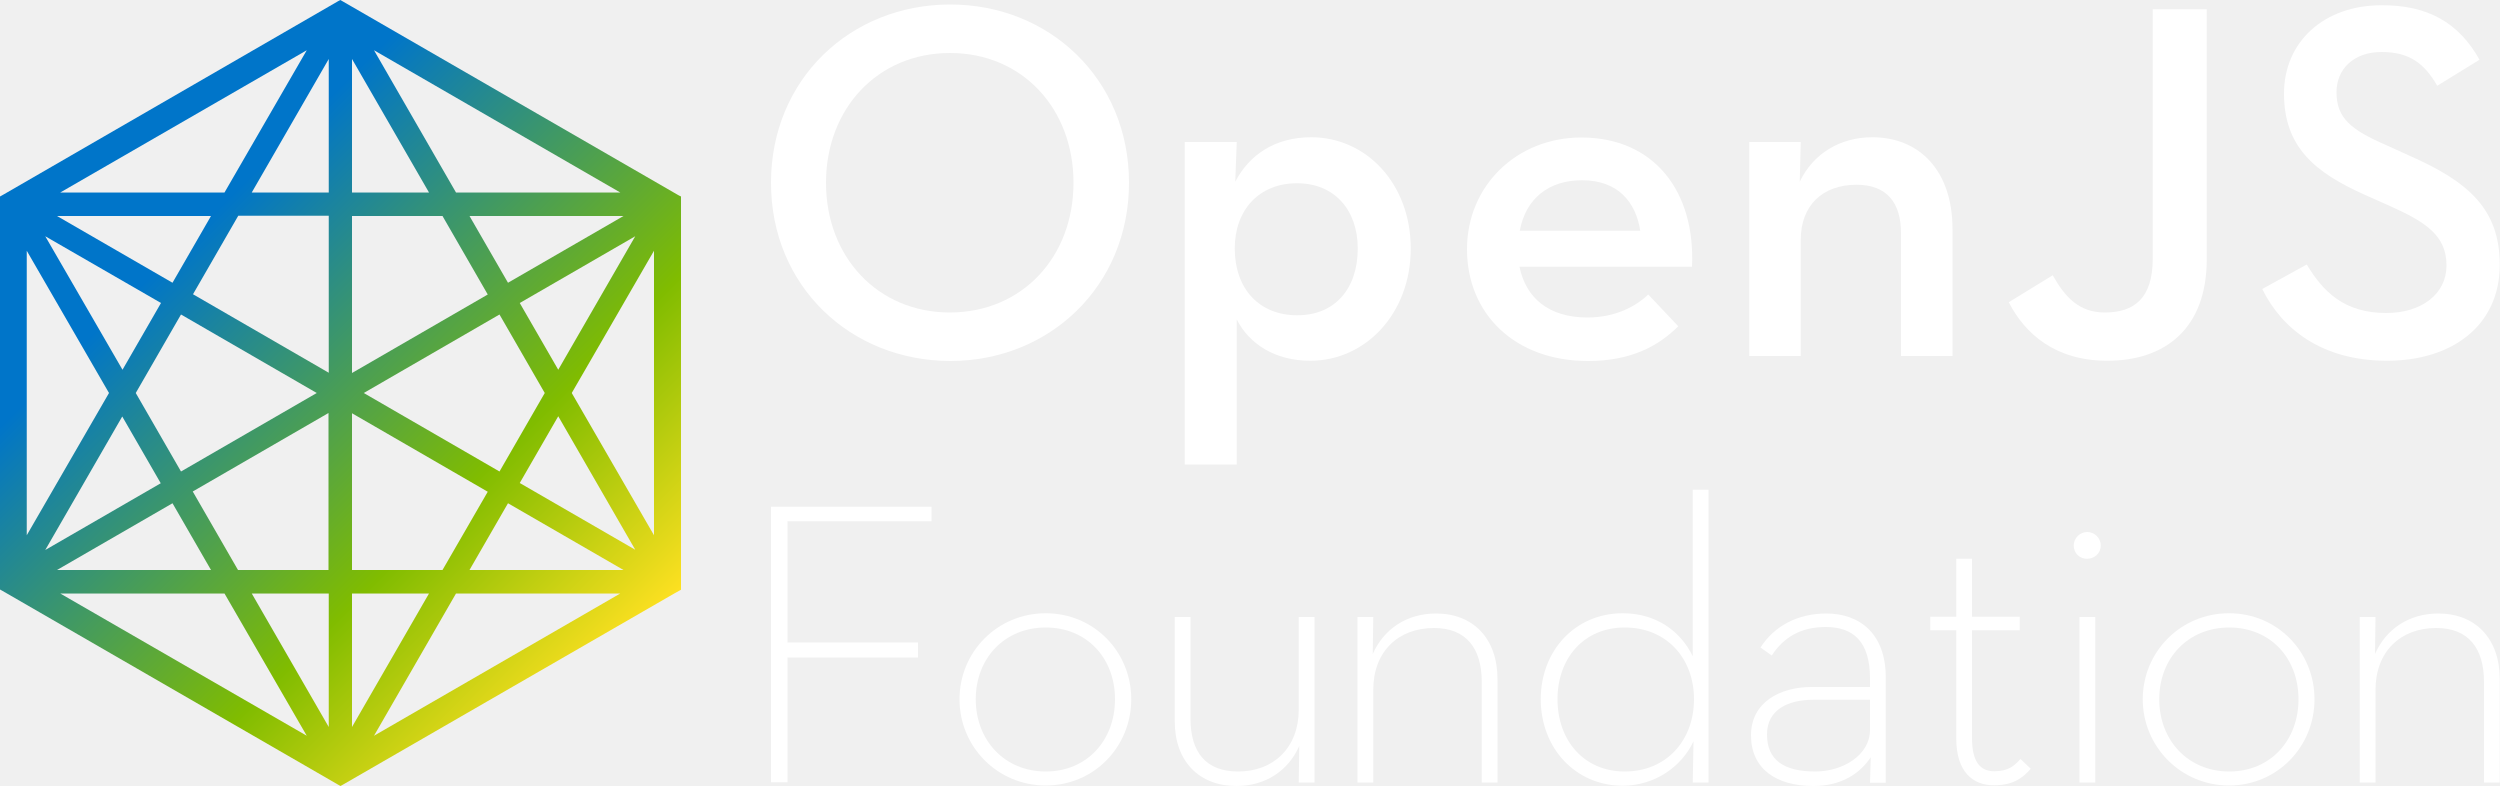
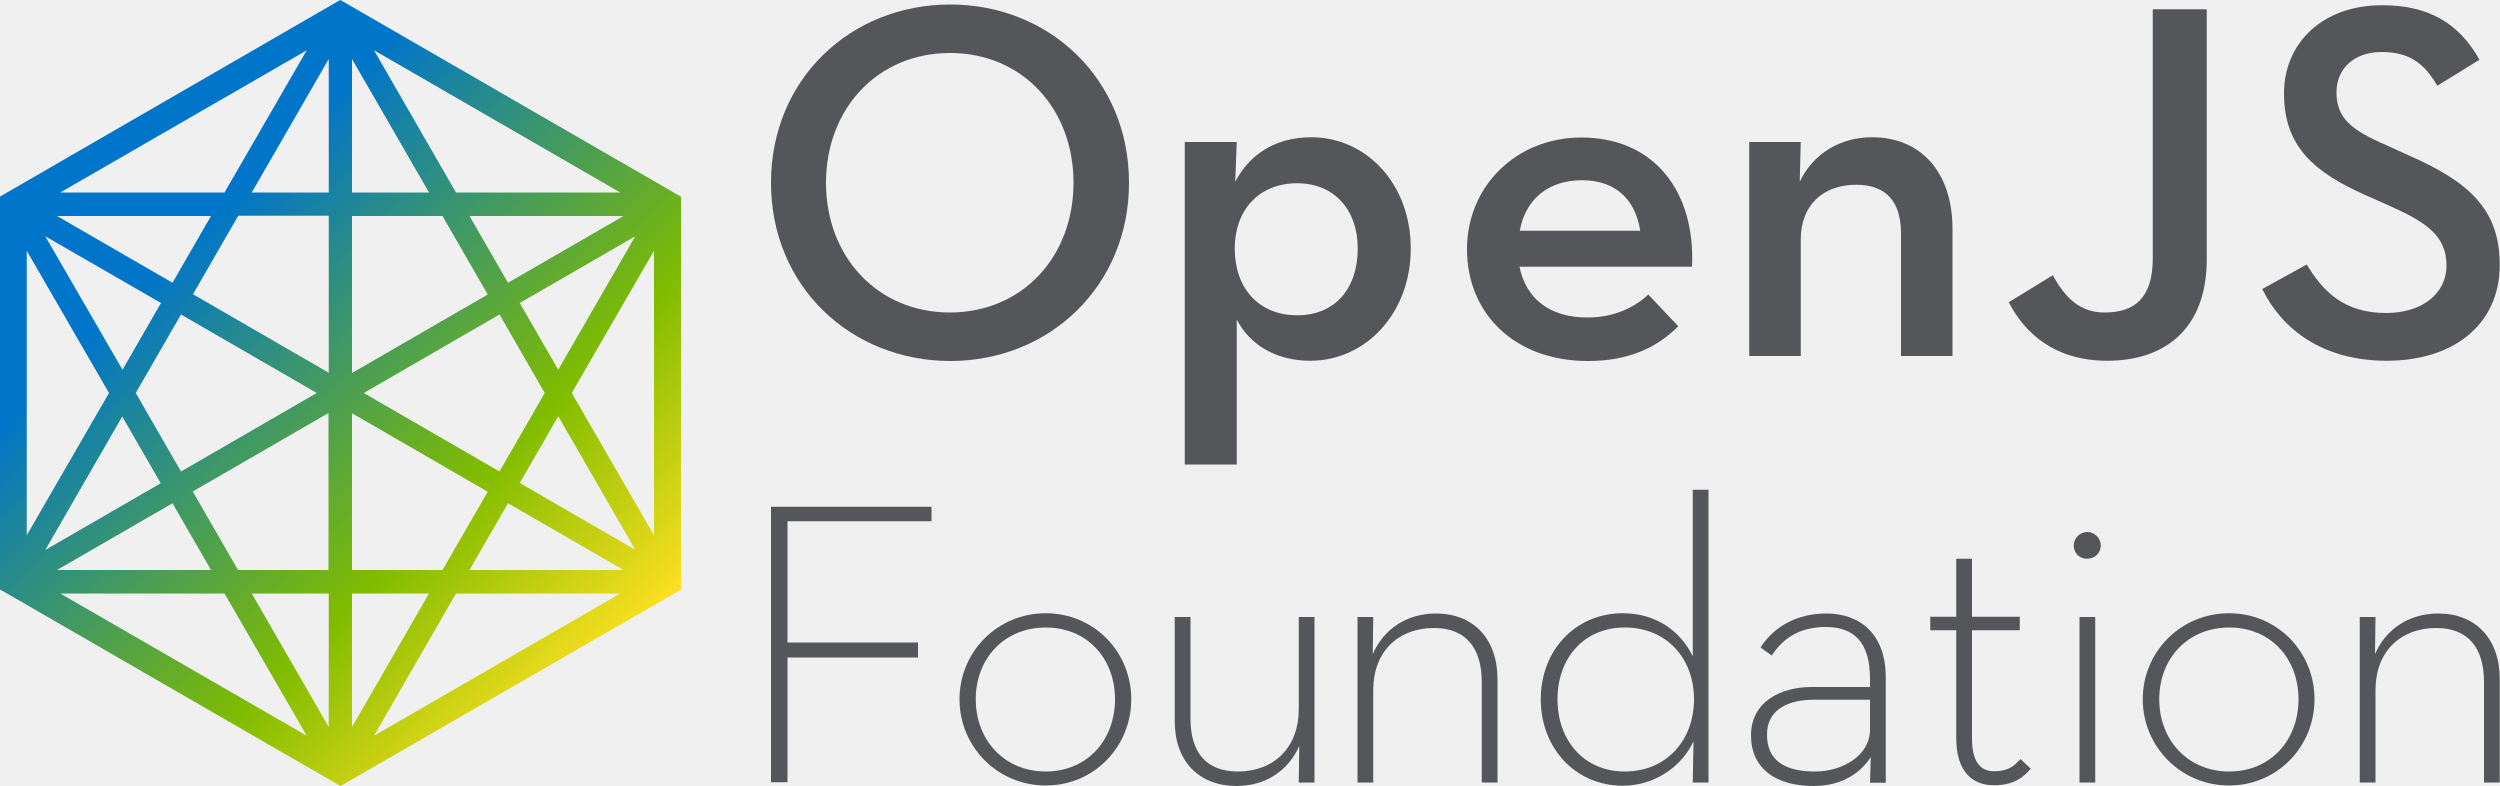
- <svg xmlns="http://www.w3.org/2000/svg" version="1.1" id="Layer_1" x="0px" y="0px" viewBox="0 0 1000 314.4" style="enable-background:new 0 0 1000 314.4;" xml:space="preserve">
+ <svg xmlns="http://www.w3.org/2000/svg" version="1.1" id="ARTWORK" x="0px" y="0px" viewBox="0 0 1000 314.4" style="enable-background:new 0 0 1000 314.4;" xml:space="preserve">
  <style type="text/css">
	.st0{fill:url(#SVGID_1_);}
- 	.st1{fill:#FFFFFF;}
+ 	.st1{fill:#54565A;}
</style>
-   <linearGradient id="SVGID_1_" gradientUnits="userSpaceOnUse" x1="28.765" y1="49.831" x2="243.506" y2="264.571">
-     <stop offset="0.214" style="stop-color:#0075C9" />
-     <stop offset="0.707" style="stop-color:#80BC00" />
-     <stop offset="1" style="stop-color:#FDE021" />
-   </linearGradient>
-   <path class="st0" d="M271.4,78.1L137,0.5L136.1,0l-0.9,0.5L1.6,77.7l-0.7,0.4L0,78.6v157.2l0.9,0.5l134.4,77.6l0.9,0.5l0.9-0.5  l132.6-76.5l1.8-1l0.9-0.5V78.6L271.4,78.1z M122.7,20.1L89.8,77H24.1L122.7,20.1z M84.4,86.4L69,113.1L22.8,86.4H84.4z M72.4,125.8  l54.3,31.4l-54.3,31.4l-18.1-31.4L72.4,125.8z M64.4,121.2l-15.4,26.7L18.1,94.5L64.4,121.2z M10.7,100.3l32.9,56.9l-32.9,56.9  V100.3z M48.9,166.6l15.4,26.7l-46.2,26.7L48.9,166.6z M69,201.3L84.4,228H22.8L69,201.3z M24.1,237.4h65.7l32.9,56.9L24.1,237.4z   M131.5,290.8l-30.8-53.4h30.8V290.8z M131.5,228H95.2l-18.1-31.4l54.3-31.4V228z M131.5,149.1l-54.3-31.4l18.1-31.4h36.2V149.1z   M131.5,77h-30.8l30.8-53.4V77z M207.9,121.2l46.2-26.7l-30.8,53.4L207.9,121.2z M217.9,157.2l-18.1,31.4l-54.3-31.4l54.3-31.4  L217.9,157.2z M203.2,113.1l-15.4-26.7h61.6L203.2,113.1z M248.1,77h-65.7l-32.8-56.9L248.1,77z M140.8,23.6L171.6,77h-30.8V23.6z   M140.8,86.4H177l18.1,31.4l-54.3,31.4V86.4z M140.8,165.3l54.3,31.4L177,228h-36.2V165.3z M140.8,237.4h30.8l-30.8,53.4V237.4z   M149.6,294.3l32.8-56.9h65.7L149.6,294.3z M187.8,228l15.4-26.7l46.2,26.7H187.8z M207.9,193.2l15.4-26.7l30.8,53.4L207.9,193.2z   M261.6,214.1l-32.9-56.9l32.9-56.9V214.1z" />
-   <polygon class="st1" points="308.4,202.7 372.6,202.7 372.6,208.5 315,208.5 315,257 367.2,257 367.2,263 315,263 315,312.9   308.4,312.9 " />
-   <path class="st1" d="M383.8,279.7c0-19,15.2-34.4,34.5-34.4c19.3,0,34.2,15.4,34.2,34.4c0,19-14.9,34.5-34.2,34.5  C399,314.2,383.8,298.7,383.8,279.7 M446,279.7c0-16.4-11.2-28.7-27.7-28.7c-16.5,0-28,12.3-28,28.7c0,16.4,11.5,28.9,28,28.9  C434.8,308.6,446,296.1,446,279.7" />
-   <path class="st1" d="M469.9,288.5v-41.7h6.3v40.7c0,13.5,6.3,21.1,19,21.1c14.3,0,24.3-9.6,24.3-24.8v-37h6.3v66.2h-6.3l0.2-14.6  c-4.4,9.9-13.5,16-25.1,16C479.8,314.4,469.9,304.7,469.9,288.5" />
-   <path class="st1" d="M543,246.8h6.3l-0.2,14.8c4.4-10,13.6-16.2,25.3-16.2c14.8,0,24.6,9.9,24.6,26.3v41.3h-6.3v-40.2  c0-13.6-6.3-21.6-19.1-21.6c-14.3,0-24.3,9.4-24.3,24.8v37H543V246.8z" />
-   <path class="st1" d="M616.3,279.7c0-19.5,13.8-34.4,32.8-34.4c13.5,0,23.2,7.3,28,17.2v-66.6h6.3v117.1h-6.3l0.3-16.5  c-4.7,10.2-15.6,17.8-28.4,17.8C630.1,314.2,616.3,299.2,616.3,279.7 M677.6,279.7c0-16.4-11-28.7-27.7-28.7  c-16.4,0-26.9,12.3-26.9,28.7c0,16.4,10.5,28.9,26.9,28.9C666.6,308.6,677.6,296.1,677.6,279.7" />
-   <path class="st1" d="M748,271.4c0-14.9-6.8-20.6-17.7-20.6c-10.1,0-16.9,4.2-21.6,11.4l-4.5-3.2c5.5-8.6,14.9-13.6,26.3-13.6  c13.6,0,23.8,8.3,23.8,25.5v42.2H748l0.3-10.2c-4.2,6.3-11.5,11.5-22.9,11.5c-15.1,0-25-7-25-20.3c0-13.1,11.5-19.3,24.2-19.3H748  V271.4z M725.4,279.9c-10.1,0-18.6,3.9-18.6,13.9c0,10.1,6.6,14.8,19.3,14.8c11,0,21.9-6.5,21.9-16.7v-12H725.4z" />
-   <path class="st1" d="M782.5,295.4v-43.3h-10.4v-5.4h10.4v-23.2h6.3v23.2h19.1v5.4h-19.1v43.1c0,9.7,3.4,13.3,8.9,13.3  c5.8,0,8.1-2.3,10.5-4.9l4.1,3.9c-3.2,3.7-7.1,6.6-14.6,6.6C789.3,314.2,782.5,308.9,782.5,295.4" />
-   <path class="st1" d="M829.5,218.2c0-3.1,2.6-5.4,5.4-5.4c2.8,0,5.4,2.3,5.4,5.4c0,3.2-2.6,5.3-5.4,5.3  C832.1,223.6,829.5,221.5,829.5,218.2 M831.8,246.8h6.3v66.2h-6.3V246.8z" />
-   <path class="st1" d="M857.1,279.7c0-19,15.2-34.4,34.5-34.4c19.3,0,34.2,15.4,34.2,34.4c0,19-14.9,34.5-34.2,34.5  C872.4,314.2,857.1,298.7,857.1,279.7 M919.4,279.7c0-16.4-11.2-28.7-27.7-28.7c-16.5,0-28,12.3-28,28.7c0,16.4,11.5,28.9,28,28.9  C908.2,308.6,919.4,296.1,919.4,279.7" />
-   <path class="st1" d="M943.9,246.8h6.3l-0.2,14.8c4.4-10,13.6-16.2,25.3-16.2c14.8,0,24.6,9.9,24.6,26.3v41.3h-6.3v-40.2  c0-13.6-6.3-21.6-19.1-21.6c-14.3,0-24.3,9.4-24.3,24.8v37h-6.3V246.8z" />
-   <path class="st1" d="M308.4,73.1c0-41.4,31.8-71.3,71.7-71.3c39.6,0,71.5,29.8,71.5,71.3c0,41.4-31.9,71.3-71.5,71.3  C340.2,144.3,308.4,114.5,308.4,73.1 M429.4,73.1c0-29.6-20.4-51.9-49.4-51.9c-29,0-49.6,22.3-49.6,51.9c0,29.6,20.6,51.9,49.6,51.9  C409,124.9,429.4,102.7,429.4,73.1" />
-   <path class="st1" d="M473.9,56.8h20.8l-0.6,15.9c5.5-10.6,15.7-17.8,30.4-17.8c22,0,39.8,18.6,39.8,44.5c0,25.9-18,44.9-40.2,44.9  c-14.3,0-24.5-6.9-29.4-16.5v58h-20.8V56.8z M543.1,99.4c0-15.5-9.4-26.1-24.3-26.1c-15.1,0-24.9,10.6-24.9,26.1  c0,16.1,9.8,26.7,24.9,26.7C533.8,126.2,543.1,115.6,543.1,99.4" />
-   <path class="st1" d="M635,127c11.2,0,19.4-4.5,24.3-9.2l12,12.7c-8,8-19,13.9-36.1,13.9c-29.4,0-48.4-19-48.4-44.7  c0-25.5,20-44.7,45.7-44.7c29.2,0,45.7,21.6,44.3,51.7h-69C610.3,119,619.3,127,635,127 M656.1,92.3c-1.8-11.6-9-20.2-23.3-20.2  c-13.3,0-22.5,7.3-24.9,20.2H656.1z" />
-   <path class="st1" d="M699.7,56.8h20.6l-0.4,15.9c5.3-11.2,16.1-17.8,29-17.8c19,0,32.1,13.5,32.1,36.7v50.8h-20.6V93.3  c0-12.3-5.7-19.4-17.8-19.4c-13.5,0-22.3,8.2-22.3,22v46.5h-20.6V56.8z" />
-   <path class="st1" d="M803.5,120.9l17.6-10.8c4.9,8.8,10.6,14.9,20.8,14.9c11.6,0,19.2-5.5,19.2-21.6V3.7h21.6v100  c0,27.6-16.5,40.6-39.8,40.6C822.3,144.3,810.1,133.7,803.5,120.9" />
-   <path class="st1" d="M904.9,115.6l17.8-9.8c6.5,10.8,14.9,19.4,31.8,19.4c14.1,0,24.1-7.6,24.1-19c0-12-8.2-17.4-23.3-24.1l-9.2-4.1  c-20.2-9-32.5-19.2-32.5-40.6c0-20.6,15.9-35.3,39-35.3C971,2,983.5,9,991.8,23.9l-16.9,10.4c-5.3-9.2-11.4-13.5-22.3-13.5  c-11,0-18,6.7-18,16.1c0,10.4,5.9,15.1,20,21.2l9,4.1c23.7,10.4,36.3,21.4,36.3,43.7c0,24.3-19,38.4-45.1,38.4  C928.5,144.3,912.6,131.3,904.9,115.6" />
+   <g>
+     <linearGradient id="SVGID_1_" gradientUnits="userSpaceOnUse" x1="28.765" y1="49.831" x2="243.506" y2="264.571">
+       <stop offset="0.214" style="stop-color:#0075C9" />
+       <stop offset="0.707" style="stop-color:#80BC00" />
+       <stop offset="1" style="stop-color:#FDE021" />
+     </linearGradient>
+     <path class="st0" d="M271.4,78.1L137,0.5L136.1,0l-0.9,0.5L1.6,77.7l-0.7,0.4L0,78.6v157.2l0.9,0.5l134.4,77.6l0.9,0.5l0.9-0.5   l132.6-76.5l1.8-1l0.9-0.5V78.6L271.4,78.1z M122.7,20.1L89.8,77H24.1L122.7,20.1z M84.4,86.4L69,113.1L22.8,86.4H84.4z    M72.4,125.8l54.3,31.4l-54.3,31.4l-18.1-31.4L72.4,125.8z M64.4,121.2l-15.4,26.7L18.1,94.5L64.4,121.2z M10.7,100.3l32.9,56.9   l-32.9,56.9V100.3z M48.9,166.6l15.4,26.7l-46.2,26.7L48.9,166.6z M69,201.3L84.4,228H22.8L69,201.3z M24.1,237.4h65.7l32.9,56.9   L24.1,237.4z M131.5,290.8l-30.8-53.4h30.8V290.8z M131.5,228H95.2l-18.1-31.4l54.3-31.4V228z M131.5,149.1l-54.3-31.4l18.1-31.4   h36.2V149.1z M131.5,77h-30.8l30.8-53.4V77z M207.9,121.2l46.2-26.7l-30.8,53.4L207.9,121.2z M217.9,157.2l-18.1,31.4l-54.3-31.4   l54.3-31.4L217.9,157.2z M203.2,113.1l-15.4-26.7h61.6L203.2,113.1z M248.1,77h-65.7l-32.8-56.9L248.1,77z M140.8,23.6L171.6,77   h-30.8V23.6z M140.8,86.4H177l18.1,31.4l-54.3,31.4V86.4z M140.8,165.3l54.3,31.4L177,228h-36.2V165.3z M140.8,237.4h30.8   l-30.8,53.4V237.4z M149.6,294.3l32.8-56.9h65.7L149.6,294.3z M187.8,228l15.4-26.7l46.2,26.7H187.8z M207.9,193.2l15.4-26.7   l30.8,53.4L207.9,193.2z M261.6,214.1l-32.9-56.9l32.9-56.9V214.1z" />
+     <polygon class="st1" points="308.4,202.7 372.6,202.7 372.6,208.5 315,208.5 315,257 367.2,257 367.2,263 315,263 315,312.9    308.4,312.9  " />
+     <path class="st1" d="M383.8,279.7c0-19,15.2-34.4,34.5-34.4c19.3,0,34.2,15.4,34.2,34.4c0,19-14.9,34.5-34.2,34.5   C399,314.2,383.8,298.7,383.8,279.7 M446,279.7c0-16.4-11.2-28.7-27.7-28.7c-16.5,0-28,12.3-28,28.7c0,16.4,11.5,28.9,28,28.9   C434.8,308.6,446,296.1,446,279.7" />
+     <path class="st1" d="M469.9,288.5v-41.7h6.3v40.7c0,13.5,6.3,21.1,19,21.1c14.3,0,24.3-9.6,24.3-24.8v-37h6.3v66.2h-6.3l0.2-14.6   c-4.4,9.9-13.5,16-25.1,16C479.8,314.4,469.9,304.7,469.9,288.5" />
+     <path class="st1" d="M543,246.8h6.3l-0.2,14.8c4.4-10,13.6-16.2,25.3-16.2c14.8,0,24.6,9.9,24.6,26.3v41.3h-6.3v-40.2   c0-13.6-6.3-21.6-19.1-21.6c-14.3,0-24.3,9.4-24.3,24.8v37H543V246.8z" />
+     <path class="st1" d="M616.3,279.7c0-19.5,13.8-34.4,32.8-34.4c13.5,0,23.2,7.3,28,17.2v-66.6h6.3v117.1h-6.3l0.3-16.5   c-4.7,10.2-15.6,17.8-28.4,17.8C630.1,314.2,616.3,299.2,616.3,279.7 M677.6,279.7c0-16.4-11-28.7-27.7-28.7   c-16.4,0-26.9,12.3-26.9,28.7c0,16.4,10.5,28.9,26.9,28.9C666.6,308.6,677.6,296.1,677.6,279.7" />
+     <path class="st1" d="M748,271.4c0-14.9-6.8-20.6-17.7-20.6c-10.1,0-16.9,4.2-21.6,11.4l-4.5-3.2c5.5-8.6,14.9-13.6,26.3-13.6   c13.6,0,23.8,8.3,23.8,25.5v42.2H748l0.3-10.2c-4.2,6.3-11.5,11.5-22.9,11.5c-15.1,0-25-7-25-20.3c0-13.1,11.5-19.3,24.2-19.3H748   V271.4z M725.4,279.9c-10.1,0-18.6,3.9-18.6,13.9c0,10.1,6.6,14.8,19.3,14.8c11,0,21.9-6.5,21.9-16.7v-12H725.4z" />
+     <path class="st1" d="M782.5,295.4v-43.3h-10.4v-5.4h10.4v-23.2h6.3v23.2h19.1v5.4h-19.1v43.1c0,9.7,3.4,13.3,8.9,13.3   c5.8,0,8.1-2.3,10.5-4.9l4.1,3.9c-3.2,3.7-7.1,6.6-14.6,6.6C789.3,314.2,782.5,308.9,782.5,295.4" />
+     <path class="st1" d="M829.5,218.2c0-3.1,2.6-5.4,5.4-5.4c2.8,0,5.4,2.3,5.4,5.4c0,3.2-2.6,5.3-5.4,5.3   C832.1,223.6,829.5,221.5,829.5,218.2 M831.8,246.8h6.3v66.2h-6.3V246.8z" />
+     <path class="st1" d="M857.1,279.7c0-19,15.2-34.4,34.5-34.4c19.3,0,34.2,15.4,34.2,34.4c0,19-14.9,34.5-34.2,34.5   C872.4,314.2,857.1,298.7,857.1,279.7 M919.4,279.7c0-16.4-11.2-28.7-27.7-28.7c-16.5,0-28,12.3-28,28.7c0,16.4,11.5,28.9,28,28.9   C908.2,308.6,919.4,296.1,919.4,279.7" />
+     <path class="st1" d="M943.9,246.8h6.3l-0.2,14.8c4.4-10,13.6-16.2,25.3-16.2c14.8,0,24.6,9.9,24.6,26.3v41.3h-6.3v-40.2   c0-13.6-6.3-21.6-19.1-21.6c-14.3,0-24.3,9.4-24.3,24.8v37h-6.3V246.8z" />
+     <path class="st1" d="M308.4,73.1c0-41.4,31.8-71.3,71.7-71.3c39.6,0,71.5,29.8,71.5,71.3c0,41.4-31.9,71.3-71.5,71.3   C340.2,144.3,308.4,114.5,308.4,73.1 M429.4,73.1c0-29.6-20.4-51.9-49.4-51.9c-29,0-49.6,22.3-49.6,51.9   c0,29.6,20.6,51.9,49.6,51.9C409,124.9,429.4,102.7,429.4,73.1" />
+     <path class="st1" d="M473.9,56.8h20.8l-0.6,15.9c5.5-10.6,15.7-17.8,30.4-17.8c22,0,39.8,18.6,39.8,44.5c0,25.9-18,44.9-40.2,44.9   c-14.3,0-24.5-6.9-29.4-16.5v58h-20.8V56.8z M543.1,99.4c0-15.5-9.4-26.1-24.3-26.1c-15.1,0-24.9,10.6-24.9,26.1   c0,16.1,9.8,26.7,24.9,26.7C533.8,126.2,543.1,115.6,543.1,99.4" />
+     <path class="st1" d="M635,127c11.2,0,19.4-4.5,24.3-9.2l12,12.7c-8,8-19,13.9-36.1,13.9c-29.4,0-48.4-19-48.4-44.7   c0-25.5,20-44.7,45.7-44.7c29.2,0,45.7,21.6,44.3,51.7h-69C610.3,119,619.3,127,635,127 M656.1,92.3c-1.8-11.6-9-20.2-23.3-20.2   c-13.3,0-22.5,7.3-24.9,20.2H656.1z" />
+     <path class="st1" d="M699.7,56.8h20.6l-0.4,15.9c5.3-11.2,16.1-17.8,29-17.8c19,0,32.1,13.5,32.1,36.7v50.8h-20.6V93.3   c0-12.3-5.7-19.4-17.8-19.4c-13.5,0-22.3,8.2-22.3,22v46.5h-20.6V56.8z" />
+     <path class="st1" d="M803.5,120.9l17.6-10.8c4.9,8.8,10.6,14.9,20.8,14.9c11.6,0,19.2-5.5,19.2-21.6V3.7h21.6v100   c0,27.6-16.5,40.6-39.8,40.6C822.3,144.3,810.1,133.7,803.5,120.9" />
+     <path class="st1" d="M904.9,115.6l17.8-9.8c6.5,10.8,14.9,19.4,31.8,19.4c14.1,0,24.1-7.6,24.1-19c0-12-8.2-17.4-23.3-24.1   l-9.2-4.1c-20.2-9-32.5-19.2-32.5-40.6c0-20.6,15.9-35.3,39-35.3C971,2,983.5,9,991.8,23.9l-16.9,10.4   c-5.3-9.2-11.4-13.5-22.3-13.5c-11,0-18,6.7-18,16.1c0,10.4,5.9,15.1,20,21.2l9,4.1c23.7,10.4,36.3,21.4,36.3,43.7   c0,24.3-19,38.4-45.1,38.4C928.5,144.3,912.6,131.3,904.9,115.6" />
+   </g>
</svg>
